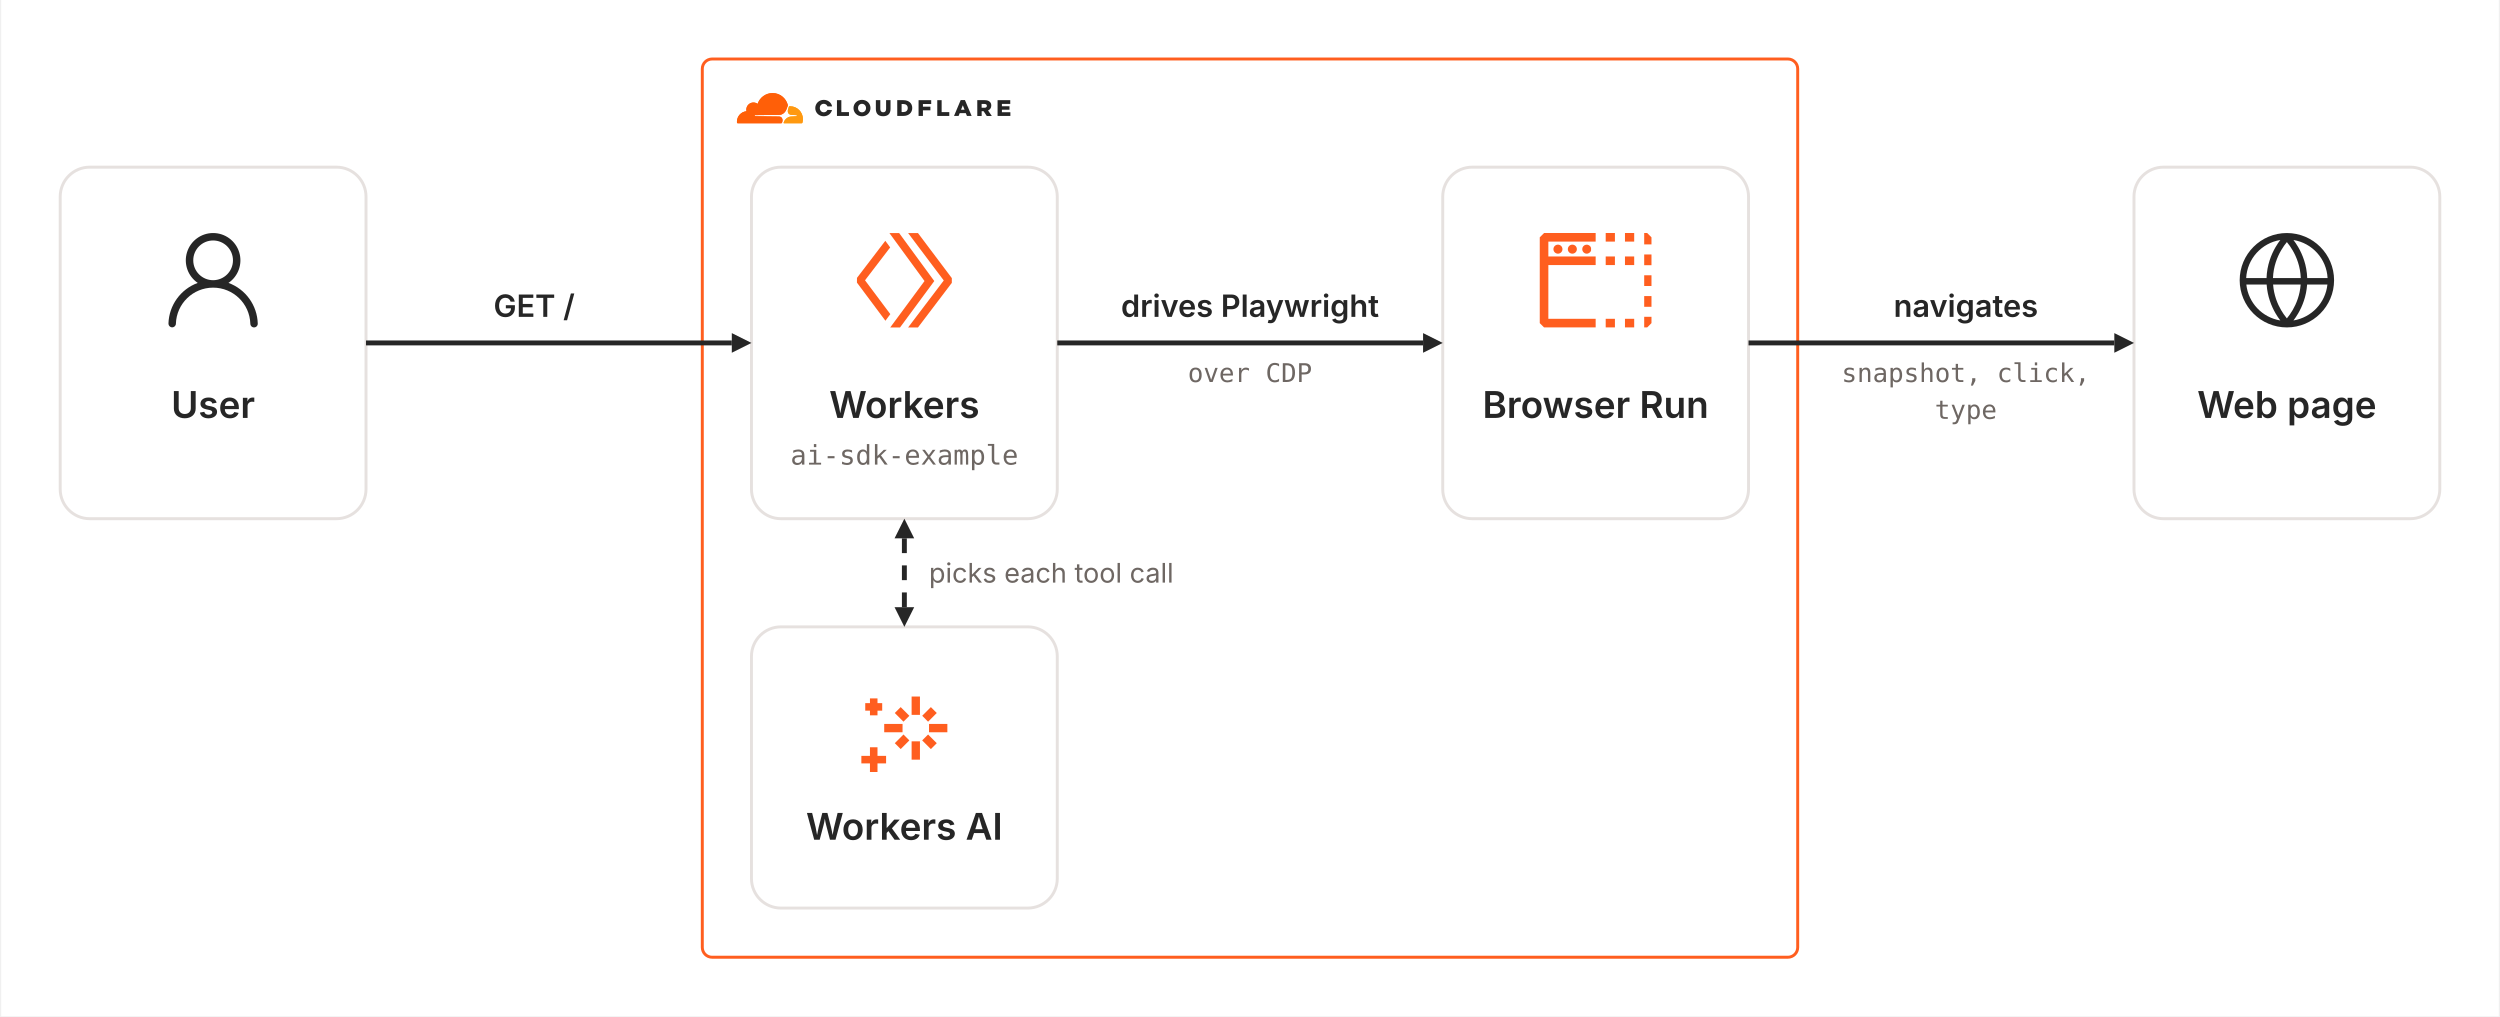
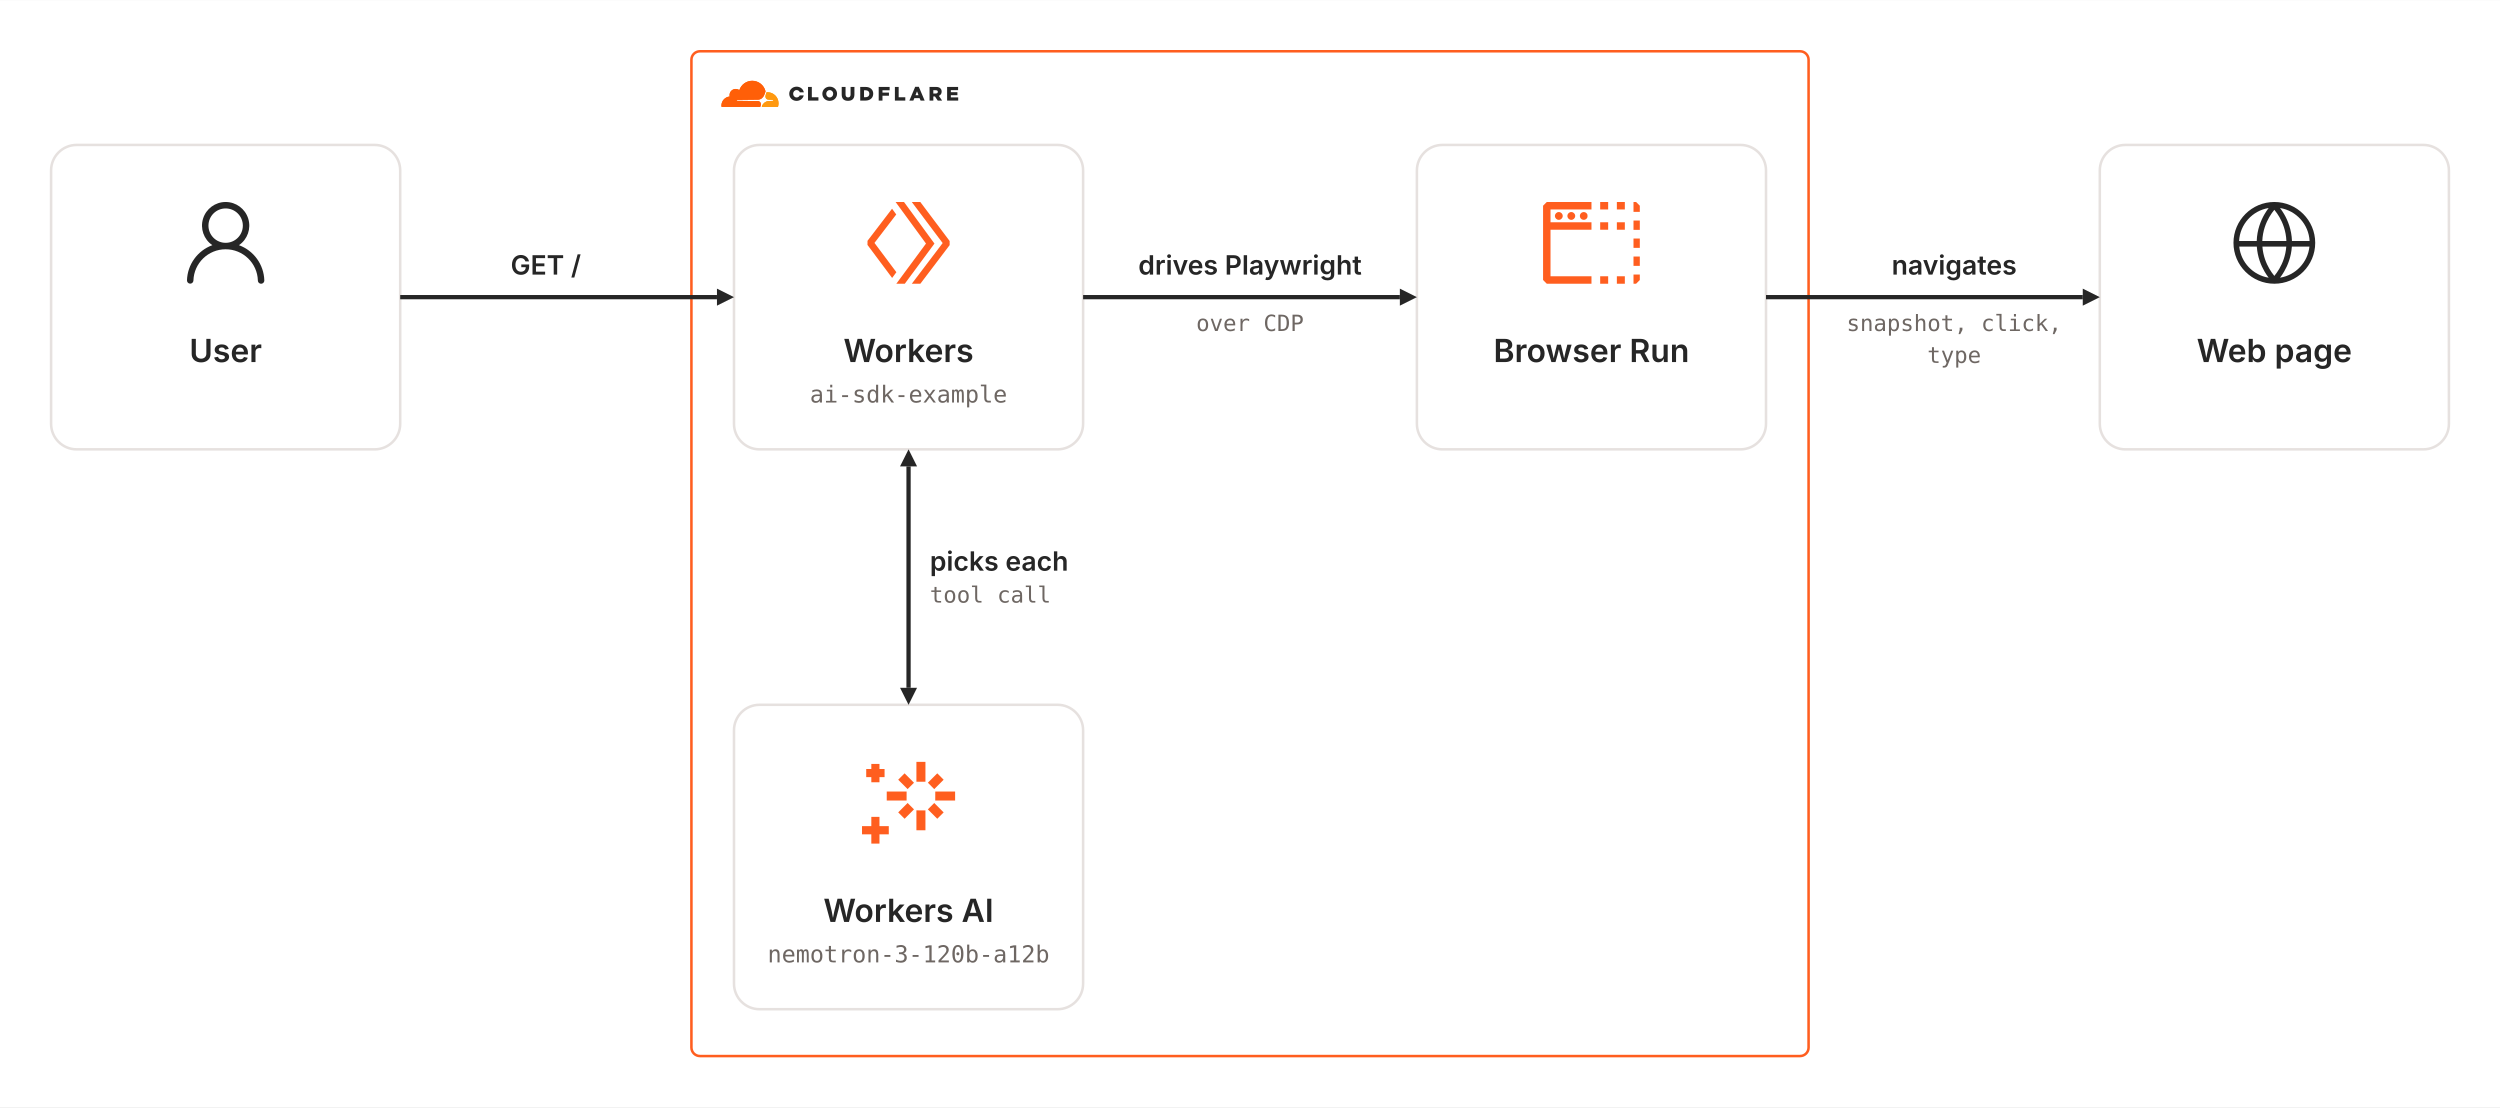
- <svg xmlns="http://www.w3.org/2000/svg" width="1016" height="413" viewBox="16.0 -4.0 1016.0 413.4" style="background:#FFFFFF" role="img">
-   <rect x="16.0" y="-4.0" width="1016.0" height="413.4" fill="#FFFFFF" />
-   <rect data-boundary="cloudflare" x="301.2" y="20.0" width="445.6" height="365.4" rx="4" fill="none" stroke="#FF5E1F" stroke-width="1.2" />
-   <svg width="27.02" height="12.28" fill="#FF5E1F" viewBox="0 0 66 30" id="i286e78-1" x="315.2" y="33.86" preserveAspectRatio="xMidYMid meet" data-icon="" aria-hidden="true">
-     <g clip-path="url(#i286e78-1-clip0_746_2)">
+ <svg xmlns="http://www.w3.org/2000/svg" width="1174" height="520" viewBox="16.0 -4.0 1174.4 520.0" style="background:#FFFFFF" role="img">
+   <rect x="16.0" y="-4.0" width="1174.4" height="520.0" fill="#FFFFFF" />
+   <rect data-boundary="cloudflare" x="340.8" y="20.0" width="524.8" height="472.0" rx="4" fill="none" stroke="#FF5E1F" stroke-width="1.2" />
+   <svg width="27.02" height="12.28" fill="#FF5E1F" viewBox="0 0 66 30" id="id7edfd-1" x="354.8" y="33.86" preserveAspectRatio="xMidYMid meet" data-icon="" aria-hidden="true">
+     <g clip-path="url(#id7edfd-1-clip0_746_2)">
      <path fill="#ff9910" d="M53.12 13.125c6.997 0 12.668 5.708 12.668 12.75 0 1.255-.18 2.468-.516 3.614a.72.72 0 0 1-.694.511H46.953a.375.375 0 0 1-.348-.51l.337-.882c1.076-2.833 4.146-5.154 6.987-5.29l5.384-.277a.543.543 0 0 0 .514-.544.543.543 0 0 0-.51-.544l-5.056-.299c-2.718-.14-4.046-2.56-3.315-5.081l.842-2.902a.72.72 0 0 1 .646-.527q.34-.02.686-.019" />
      <path fill="#ff5f08" d="M35.609 0c7.295 0 13.424 5.025 15.157 11.824.073.285.05.586-.054.862l-1.388 3.677c-1.076 2.833-3.842 5.29-6.97 5.29l-24.105.278a.533.533 0 0 0-.525.535c0 .293.234.531.524.535l23.765.316c2.724 0 4.046 2.56 3.316 5.081l-.307 1.061a.75.75 0 0 1-.716.541H.964a.71.71 0 0 1-.718-.646 11 11 0 0 1-.034-.854c0-5.476 4.166-9.973 9.482-10.456a7.2 7.2 0 0 1-.167-1.544c0-3.935 3.17-7.125 7.08-7.125 1.555 0 2.994.506 4.162 1.362C22.849 4.497 28.707 0 35.609 0" />
      <path fill="#ff9910" d="M53.12 13.125c6.997 0 12.668 5.708 12.668 12.75 0 1.255-.18 2.468-.516 3.614a.72.72 0 0 1-.694.511H46.953a.375.375 0 0 1-.348-.51l.337-.882c1.076-2.833 4.146-5.154 6.987-5.29l5.384-.277a.543.543 0 0 0 .514-.544.543.543 0 0 0-.51-.544l-5.056-.299c-2.718-.14-4.046-2.56-3.315-5.081l.842-2.902a.72.72 0 0 1 .646-.527q.34-.02.686-.019" />
      <path fill="#ff5f08" d="M35.609 0c7.295 0 13.424 5.025 15.157 11.824.073.285.05.586-.054.862l-1.388 3.677c-1.076 2.833-3.842 5.29-6.97 5.29l-24.105.278a.533.533 0 0 0-.525.535c0 .293.234.531.524.535l23.765.316c2.724 0 4.046 2.56 3.316 5.081l-.307 1.061a.75.75 0 0 1-.716.541H.964a.71.71 0 0 1-.718-.646 11 11 0 0 1-.034-.854c0-5.476 4.166-9.973 9.482-10.456a7.2 7.2 0 0 1-.167-1.544c0-3.935 3.17-7.125 7.08-7.125 1.555 0 2.994.506 4.162 1.362C22.849 4.497 28.707 0 35.609 0" />
    </g>
    <defs>
-       <clipPath id="i286e78-1-clip0_746_2">
+       <clipPath id="id7edfd-1-clip0_746_2">
        <path fill="#fff" d="M0 0h66v30H0z" />
      </clipPath>
    </defs>
  </svg>
-   <svg viewBox="0 0 719 59" fill="#262626" id="i286e78-2" x="347.13" y="36.62" width="82.31" height="6.75" preserveAspectRatio="xMidYMid meet" data-icon="" aria-hidden="true">
+   <svg viewBox="0 0 719 59" fill="#262626" id="id7edfd-2" x="386.73" y="36.62" width="82.31" height="6.75" preserveAspectRatio="xMidYMid meet" data-icon="" aria-hidden="true">
    <path d="M77.102 1.1H92.701V43.6H119.802V57.2H77.102V1.1Z" fill="#262626" />
    <path d="M135.898 29.3V29.2C135.898 13.1 148.898 0 166.198 0C183.498 0 196.298 12.9 196.298 29V29.2C196.298 45.3 183.298 58.4 165.998 58.4C148.798 58.3 135.898 45.4 135.898 29.3ZM180.498 29.3V29.2C180.498 21.1 174.698 14.1 166.098 14.1C157.598 14.1 151.898 21 151.898 29.1V29.3C151.898 37.4 157.698 44.4 166.198 44.4C174.798 44.3 180.498 37.4 180.498 29.3Z" fill="#262626" />
    <path d="M215.398 32.6V1.1H231.198V32.3C231.198 40.4 235.298 44.2 241.498 44.2C247.698 44.2 251.798 40.5 251.798 32.7V1.1H267.598V32.2C267.598 50.3 257.298 58.2 241.298 58.2C225.398 58.3 215.398 50.2 215.398 32.6Z" fill="#262626" />
    <path d="M291.398 1.1H313.098C333.098 1.1 344.798 12.6 344.798 28.8V29C344.798 45.2 332.998 57.2 312.798 57.2H291.498L291.398 1.1ZM313.298 43.4C322.598 43.4 328.798 38.3 328.798 29.2V29C328.798 20 322.598 14.8 313.298 14.8H306.998V43.3L313.298 43.4Z" fill="#262626" />
    <path d="M367.297 1.1H412.197V14.8H382.797V24.3H409.397V37.2H382.797V57.2H367.297V1.1Z" fill="#262626" />
    <path d="M433.797 1.1H449.297V43.6H476.497V57.2H433.797V1.1Z" fill="#262626" />
    <path d="M517.097 0.699H532.097L555.997 57.199H539.297L535.197 47.199H513.597L509.597 57.199H493.297L517.097 0.699ZM530.797 35.099L524.597 19.199L518.297 35.099H530.797Z" fill="#262626" />
    <path d="M576 1.1H602.5C611.1 1.1 617 3.3 620.8 7.2C624.1 10.4 625.8 14.7 625.8 20.3V20.5C625.8 29.1 621.2 34.8 614.3 37.7L627.7 57.3H609.7L598.4 40.3H591.6V57.3H576.1L576 1.1ZM601.8 28.1C607.1 28.1 610.1 25.5 610.1 21.5V21.2C610.1 16.8 606.9 14.6 601.7 14.6H591.5V28.1H601.8Z" fill="#262626" />
    <path d="M648.203 1.1H693.303V14.4H663.603V22.8H690.503V35.1H663.603V44H693.703V57.2H648.203V1.1Z" fill="#262626" />
    <path d="M43.1 35.9C40.9 40.8 36.3 44.3 30.3 44.3C21.8 44.3 16 37.2 16 29.2V29C16 20.9 21.7 14 30.2 14C36.6 14 41.5 17.9 43.5 23.3H59.9C57.3 9.9 45.5 0 30.3 0C13 0 0 13.1 0 29.2V29.4C0 45.5 12.8 58.4 30.1 58.4C44.9 58.4 56.5 48.8 59.5 36L43.1 35.9Z" fill="#262626" />
  </svg>
  <g data-node-id="user">
-     <rect x="40.0" y="64.0" width="124.4" height="143.0" rx="12" fill="#FFFFFF" stroke="#E6E1DF" stroke-width="1.2" />
-     <svg width="48.46" height="48.46" viewBox="0 0 24 24" id="i286e78-3" x="77.97" y="85.75" preserveAspectRatio="xMidYMid meet" data-icon="" aria-hidden="true" fill="#262626">
+     <rect x="40.0" y="64.0" width="164.0" height="143.0" rx="12" fill="#FFFFFF" stroke="#E6E1DF" stroke-width="1.2" />
+     <svg width="48.46" height="48.46" viewBox="0 0 24 24" id="id7edfd-3" x="97.77" y="85.75" preserveAspectRatio="xMidYMid meet" data-icon="" aria-hidden="true" fill="#262626">
      <path d="M12 2.5a5.5 5.5 0 0 1 3.096 10.047 9.005 9.005 0 0 1 5.9 8.181.75.75 0 1 1-1.499.044 7.5 7.5 0 0 0-14.993 0 .75.75 0 0 1-1.5-.045 9.005 9.005 0 0 1 5.9-8.18A5.5 5.5 0 0 1 12 2.5ZM8 8a4 4 0 1 0 8 0 4 4 0 0 0-8 0Z" />
    </svg>
-     <text x="102.2" y="166.0" font-family="'Inter Variable', 'Inter', system-ui, -apple-system, 'Segoe UI', Roboto, sans-serif" font-size="15" fill="#262626" font-weight="600" text-anchor="middle">User</text>
+     <text x="122.0" y="166.0" font-family="'Inter Variable', 'Inter', system-ui, -apple-system, 'Segoe UI', Roboto, sans-serif" font-size="15" fill="#262626" font-weight="600" text-anchor="middle">User</text>
  </g>
  <g data-node-id="worker">
-     <rect x="321.2" y="64.0" width="124.4" height="143.0" rx="12" fill="#FFFFFF" stroke="#E6E1DF" stroke-width="1.2" />
-     <svg width="48.25" height="48.25" viewBox="1.379 1.886 45.235 45.235" id="i286e78-4" x="359.28" y="85.88" preserveAspectRatio="xMidYMid meet" data-icon="" aria-hidden="true" fill="#FF5E1F">
+     <rect x="360.8" y="64.0" width="164.0" height="143.0" rx="12" fill="#FFFFFF" stroke="#E6E1DF" stroke-width="1.2" />
+     <svg width="48.25" height="48.25" viewBox="1.379 1.886 45.235 45.235" id="id7edfd-4" x="418.68" y="85.88" preserveAspectRatio="xMidYMid meet" data-icon="" aria-hidden="true" fill="#FF5E1F">
      <path d="m18.63 37.418-9.645-12.9 9.592-12.533-1.852-2.527L5.917 23.595l-.015 1.808 10.86 14.542z" />
      <path d="M21.997 6.503h-3.712l13.387 18.3-13.072 17.7h3.735L35.4 24.81z" />
      <path d="M29.175 6.503h-3.758l13.598 18.082-13.598 17.918h3.765l12.908-17.01v-1.808z" />
    </svg>
-     <text x="383.4" y="166.0" font-family="'Inter Variable', 'Inter', system-ui, -apple-system, 'Segoe UI', Roboto, sans-serif" font-size="15" fill="#262626" font-weight="600" text-anchor="middle">Workers</text>
-     <text x="383.4" y="185.0" font-family="'JetBrains Mono Variable', 'JetBrains Mono', ui-monospace, 'Cascadia Code', 'Source Code Pro', Menlo, Consolas, monospace" font-size="11" fill="#6E6763" font-weight="400" text-anchor="middle">ai-sdk-example</text>
+     <text x="442.8" y="166.0" font-family="'Inter Variable', 'Inter', system-ui, -apple-system, 'Segoe UI', Roboto, sans-serif" font-size="15" fill="#262626" font-weight="600" text-anchor="middle">Workers</text>
+     <text x="442.8" y="185.0" font-family="'JetBrains Mono Variable', 'JetBrains Mono', ui-monospace, 'Cascadia Code', 'Source Code Pro', Menlo, Consolas, monospace" font-size="11" fill="#6E6763" font-weight="400" text-anchor="middle">ai-sdk-example</text>
  </g>
  <g data-node-id="browser">
-     <rect x="602.4" y="64.0" width="124.4" height="143.0" rx="12" fill="#FFFFFF" stroke="#E6E1DF" stroke-width="1.2" />
-     <svg width="56.81" height="56.81" viewBox="-0.455 0.175 64.95 64.95" id="i286e78-5" x="636.19" y="81.59" preserveAspectRatio="xMidYMid meet" data-icon="" aria-hidden="true" fill="#FF5E1F">
+     <rect x="681.6" y="64.0" width="164.0" height="143.0" rx="12" fill="#FFFFFF" stroke="#E6E1DF" stroke-width="1.2" />
+     <svg width="56.81" height="56.81" viewBox="-0.455 0.175 64.95 64.95" id="id7edfd-5" x="735.19" y="81.59" preserveAspectRatio="xMidYMid meet" data-icon="" aria-hidden="true" fill="#FF5E1F">
      <path d="M23.3 18.2a2.1 2.1 0 1 1-4.2 0 2.1 2.1 0 0 1 4.2 0m-6.7 0a2.1 2.1 0 1 1-4.2 0 2.1 2.1 0 0 1 4.2 0m13.3-.61a2.1 2.1 0 1 0 0 1.22zm28.1-1.6V12.7l-2-2h-1.39v5.29zm0 9.67v-4.99h-3.39v4.99zm0 9.67v-4.99h-3.39v4.99zM58 45v-4.99h-3.39V45zm-3.39 9.6H56l2-2v-2.93h-3.39zm-17.9-4H41v4h-4.29zm8.96 0h4.29v4h-4.29zm-8.96-29H41v4h-4.29zm8.96 0h4.29v4h-4.29zm4.29-6.9h-4.29v-4h4.29zm-8.96 0h-4.29v-4H41zm-8.96-4h-24l-2 2v39.9l2 2h24v-4h-22v-25h22v-4h-22v-6.9h22z" />
    </svg>
-     <text x="664.6" y="166.0" font-family="'Inter Variable', 'Inter', system-ui, -apple-system, 'Segoe UI', Roboto, sans-serif" font-size="15" fill="#262626" font-weight="600" text-anchor="middle">Browser Run</text>
+     <text x="763.6" y="166.0" font-family="'Inter Variable', 'Inter', system-ui, -apple-system, 'Segoe UI', Roboto, sans-serif" font-size="15" fill="#262626" font-weight="600" text-anchor="middle">Browser Run</text>
  </g>
  <g data-node-id="page">
-     <rect x="883.6" y="64.0" width="124.4" height="143.0" rx="12" fill="#FFFFFF" stroke="#E6E1DF" stroke-width="1.2" />
-     <svg width="41.89" height="41.89" viewBox="0 0 24 24" id="i286e78-6" x="924.85" y="89.05" preserveAspectRatio="xMidYMid meet" data-icon="" aria-hidden="true" fill="#262626">
+     <rect x="1002.4" y="64.0" width="164.0" height="143.0" rx="12" fill="#FFFFFF" stroke="#E6E1DF" stroke-width="1.2" />
+     <svg width="41.89" height="41.89" viewBox="0 0 24 24" id="id7edfd-6" x="1063.45" y="89.05" preserveAspectRatio="xMidYMid meet" data-icon="" aria-hidden="true" fill="#262626">
      <path d="M12 1c6.075 0 11 4.925 11 11s-4.925 11-11 11S1 18.075 1 12 5.925 1 12 1Zm3.241 10.5v-.001c-.1-2.708-.992-4.904-1.89-6.452a13.919 13.919 0 0 0-1.304-1.88L12 3.11l-.047.059c-.354.425-.828 1.06-1.304 1.88-.898 1.547-1.79 3.743-1.89 6.451Zm-12.728 0h4.745c.1-3.037 1.1-5.49 2.093-7.204.39-.672.78-1.233 1.119-1.673C6.11 3.329 2.746 7 2.513 11.5Zm18.974 0C21.254 7 17.89 3.329 13.53 2.623c.339.44.729 1.001 1.119 1.673.993 1.714 1.993 4.167 2.093 7.204ZM8.787 13c.182 2.478 1.02 4.5 1.862 5.953.382.661.818 1.29 1.304 1.88l.047.057.047-.059c.354-.425.828-1.06 1.304-1.88.842-1.451 1.679-3.471 1.862-5.951Zm-1.504 0H2.552a9.505 9.505 0 0 0 7.918 8.377 15.773 15.773 0 0 1-1.119-1.673C8.413 18.085 7.47 15.807 7.283 13Zm9.434 0c-.186 2.807-1.13 5.085-2.068 6.704-.39.672-.78 1.233-1.118 1.673A9.506 9.506 0 0 0 21.447 13Z" />
    </svg>
-     <text x="945.8" y="166.0" font-family="'Inter Variable', 'Inter', system-ui, -apple-system, 'Segoe UI', Roboto, sans-serif" font-size="15" fill="#262626" font-weight="600" text-anchor="middle">Web page</text>
+     <text x="1084.4" y="166.0" font-family="'Inter Variable', 'Inter', system-ui, -apple-system, 'Segoe UI', Roboto, sans-serif" font-size="15" fill="#262626" font-weight="600" text-anchor="middle">Web page</text>
  </g>
-   <rect x="321.2" y="251.0" width="124.4" height="114.4" rx="12" fill="#FFFFFF" stroke="#E6E1DF" stroke-width="1.2" />
-   <svg aria-hidden="true" width="43.73" height="43.73" viewBox="-1.375 -1.29 18.75 18.75" id="i286e78-7" x="361.53" y="272.83" preserveAspectRatio="xMidYMid meet" data-icon="" fill="#FF5E1F">
-     <path d="M10.72 1.5H9.265v3.198l1.455.004zM7.36 3.347l1.516 1.517-1.032 1.025-1.513-1.513 1.03-1.029ZM4.485 6.28h3.202l-.005 1.455H4.485zm1.848 3.36 1.515-1.516 1.026 1.032-1.512 1.512-1.03-1.029Zm2.932 2.875V9.313l1.455.005v3.197zm3.36-1.845-1.517-1.517 1.032-1.026 1.514 1.514zM15.5 7.735h-3.202l.005-1.455H15.5zm-1.847-3.359-1.516 1.516-1.025-1.032 1.513-1.513 1.028 1.03ZM2 1.829v.82h-.822v1.315H2v.821h1.314v-.82h.821V2.65h-.821v-.821zm0 12.842v-1.5H.5v-1.314H2v-1.499h1.314v1.499h1.5v1.314h-1.5v1.5z" />
-   </svg>
-   <text x="383.4" y="337.6" font-family="'Inter Variable', 'Inter', system-ui, -apple-system, 'Segoe UI', Roboto, sans-serif" font-size="15" fill="#262626" font-weight="600" text-anchor="middle">Workers AI</text>
-   <polyline points="383.4,215 383.4,243" fill="none" stroke="#262626" stroke-width="2" stroke-linejoin="miter" stroke-dasharray="6 5" />
-   <polygon points="383.4,251 387.4,243 379.4,243" fill="#262626" />
-   <polygon points="383.4,207 379.4,215 387.4,215" fill="#262626" />
-   <text x="393.4" y="233.0" font-family="'Inter Variable', 'Inter', system-ui, -apple-system, 'Segoe UI', Roboto, sans-serif" font-size="11" fill="#6E6763" font-weight="400" text-anchor="start">picks each tool call</text>
+   <g data-node-id="ai">
+     <rect x="360.8" y="327.0" width="164.0" height="143.0" rx="12" fill="#FFFFFF" stroke="#E6E1DF" stroke-width="1.2" />
+     <svg aria-hidden="true" width="54.67" height="54.67" viewBox="-1.375 -1.29 18.75 18.75" id="id7edfd-7" x="415.47" y="345.67" preserveAspectRatio="xMidYMid meet" data-icon="" fill="#FF5E1F">
+       <path d="M10.72 1.5H9.265v3.198l1.455.004zM7.36 3.347l1.516 1.517-1.032 1.025-1.513-1.513 1.03-1.029ZM4.485 6.28h3.202l-.005 1.455H4.485zm1.848 3.36 1.515-1.516 1.026 1.032-1.512 1.512-1.03-1.029Zm2.932 2.875V9.313l1.455.005v3.197zm3.36-1.845-1.517-1.517 1.032-1.026 1.514 1.514zM15.5 7.735h-3.202l.005-1.455H15.5zm-1.847-3.359-1.516 1.516-1.025-1.032 1.513-1.513 1.028 1.03ZM2 1.829v.82h-.822v1.315H2v.821h1.314v-.82h.821V2.65h-.821v-.821zm0 12.842v-1.5H.5v-1.314H2v-1.499h1.314v1.499h1.5v1.314h-1.5v1.5z" />
+     </svg>
+     <text x="442.8" y="429.0" font-family="'Inter Variable', 'Inter', system-ui, -apple-system, 'Segoe UI', Roboto, sans-serif" font-size="15" fill="#262626" font-weight="600" text-anchor="middle">Workers AI</text>
+     <text x="442.8" y="448.0" font-family="'JetBrains Mono Variable', 'JetBrains Mono', ui-monospace, 'Cascadia Code', 'Source Code Pro', Menlo, Consolas, monospace" font-size="11" fill="#6E6763" font-weight="400" text-anchor="middle">nemotron-3-120b-a12b</text>
+   </g>
  <g data-edge-from="user" data-edge-to="worker">
-     <polyline points="164.4,135.5 313.2,135.5" fill="none" stroke="#262626" stroke-width="2" stroke-linejoin="miter" />
-     <polygon points="321.2,135.5 313.2,131.5 313.2,139.5" fill="#262626" />
-     <text x="232.8" y="124.9" font-family="'Inter Variable', 'Inter', system-ui, -apple-system, 'Segoe UI', Roboto, sans-serif" font-size="12.5" fill="#262626" font-weight="600" text-anchor="middle">GET /</text>
+     <polyline points="204,135.5 352.8,135.5" fill="none" stroke="#262626" stroke-width="2" stroke-linejoin="miter" />
+     <polygon points="360.8,135.5 352.8,131.5 352.8,139.5" fill="#262626" />
+     <text x="272.4" y="124.9" font-family="'Inter Variable', 'Inter', system-ui, -apple-system, 'Segoe UI', Roboto, sans-serif" font-size="12.5" fill="#262626" font-weight="600" text-anchor="middle">GET /</text>
  </g>
  <g data-edge-from="worker" data-edge-to="browser">
-     <polyline points="445.6,135.5 594.4,135.5" fill="none" stroke="#262626" stroke-width="2" stroke-linejoin="miter" />
-     <polygon points="602.4,135.5 594.4,131.5 594.4,139.5" fill="#262626" />
-     <text x="524.0" y="124.9" font-family="'Inter Variable', 'Inter', system-ui, -apple-system, 'Segoe UI', Roboto, sans-serif" font-size="12.5" fill="#262626" font-weight="600" text-anchor="middle">drives Playwright</text>
-     <text x="524.0" y="151.4" font-family="'JetBrains Mono Variable', 'JetBrains Mono', ui-monospace, 'Cascadia Code', 'Source Code Pro', Menlo, Consolas, monospace" font-size="10.5" fill="#6E6763" font-weight="400" text-anchor="middle">over CDP</text>
+     <polyline points="524.8,135.5 673.6,135.5" fill="none" stroke="#262626" stroke-width="2" stroke-linejoin="miter" />
+     <polygon points="681.6,135.5 673.6,131.5 673.6,139.5" fill="#262626" />
+     <text x="603.2" y="124.9" font-family="'Inter Variable', 'Inter', system-ui, -apple-system, 'Segoe UI', Roboto, sans-serif" font-size="12.5" fill="#262626" font-weight="600" text-anchor="middle">drives Playwright</text>
+     <text x="603.2" y="151.4" font-family="'JetBrains Mono Variable', 'JetBrains Mono', ui-monospace, 'Cascadia Code', 'Source Code Pro', Menlo, Consolas, monospace" font-size="10.5" fill="#6E6763" font-weight="400" text-anchor="middle">over CDP</text>
  </g>
  <g data-edge-from="browser" data-edge-to="page">
-     <polyline points="726.8,135.5 875.6,135.5" fill="none" stroke="#262626" stroke-width="2" stroke-linejoin="miter" />
-     <polygon points="883.6,135.5 875.6,131.5 875.6,139.5" fill="#262626" />
-     <text x="815.2" y="124.9" font-family="'Inter Variable', 'Inter', system-ui, -apple-system, 'Segoe UI', Roboto, sans-serif" font-size="12.5" fill="#262626" font-weight="600" text-anchor="middle">navigates</text>
-     <text x="815.2" y="151.4" font-family="'JetBrains Mono Variable', 'JetBrains Mono', ui-monospace, 'Cascadia Code', 'Source Code Pro', Menlo, Consolas, monospace" font-size="10.5" fill="#6E6763" font-weight="400" text-anchor="middle">snapshot, click,</text>
-     <text x="815.2" y="166.4" font-family="'JetBrains Mono Variable', 'JetBrains Mono', ui-monospace, 'Cascadia Code', 'Source Code Pro', Menlo, Consolas, monospace" font-size="10.5" fill="#6E6763" font-weight="400" text-anchor="middle">type</text>
+     <polyline points="845.6,135.5 994.4,135.5" fill="none" stroke="#262626" stroke-width="2" stroke-linejoin="miter" />
+     <polygon points="1002.4,135.5 994.4,131.5 994.4,139.5" fill="#262626" />
+     <text x="934.0" y="124.9" font-family="'Inter Variable', 'Inter', system-ui, -apple-system, 'Segoe UI', Roboto, sans-serif" font-size="12.5" fill="#262626" font-weight="600" text-anchor="middle">navigates</text>
+     <text x="934.0" y="151.4" font-family="'JetBrains Mono Variable', 'JetBrains Mono', ui-monospace, 'Cascadia Code', 'Source Code Pro', Menlo, Consolas, monospace" font-size="10.5" fill="#6E6763" font-weight="400" text-anchor="middle">snapshot, click,</text>
+     <text x="934.0" y="166.4" font-family="'JetBrains Mono Variable', 'JetBrains Mono', ui-monospace, 'Cascadia Code', 'Source Code Pro', Menlo, Consolas, monospace" font-size="10.5" fill="#6E6763" font-weight="400" text-anchor="middle">type</text>
+   </g>
+   <g data-edge-from="worker" data-edge-to="ai">
+     <polyline points="442.8,215 442.8,319" fill="none" stroke="#262626" stroke-width="2" stroke-linejoin="miter" />
+     <polygon points="442.8,327 446.8,319 438.8,319" fill="#262626" />
+     <polygon points="442.8,207 438.8,215 446.8,215" fill="#262626" />
+     <text x="452.8" y="264.0" font-family="'Inter Variable', 'Inter', system-ui, -apple-system, 'Segoe UI', Roboto, sans-serif" font-size="12.5" fill="#262626" font-weight="600" text-anchor="start">picks each</text>
+     <text x="452.8" y="279.0" font-family="'JetBrains Mono Variable', 'JetBrains Mono', ui-monospace, 'Cascadia Code', 'Source Code Pro', Menlo, Consolas, monospace" font-size="10.5" fill="#6E6763" font-weight="400" text-anchor="start">tool call</text>
  </g>
</svg>
